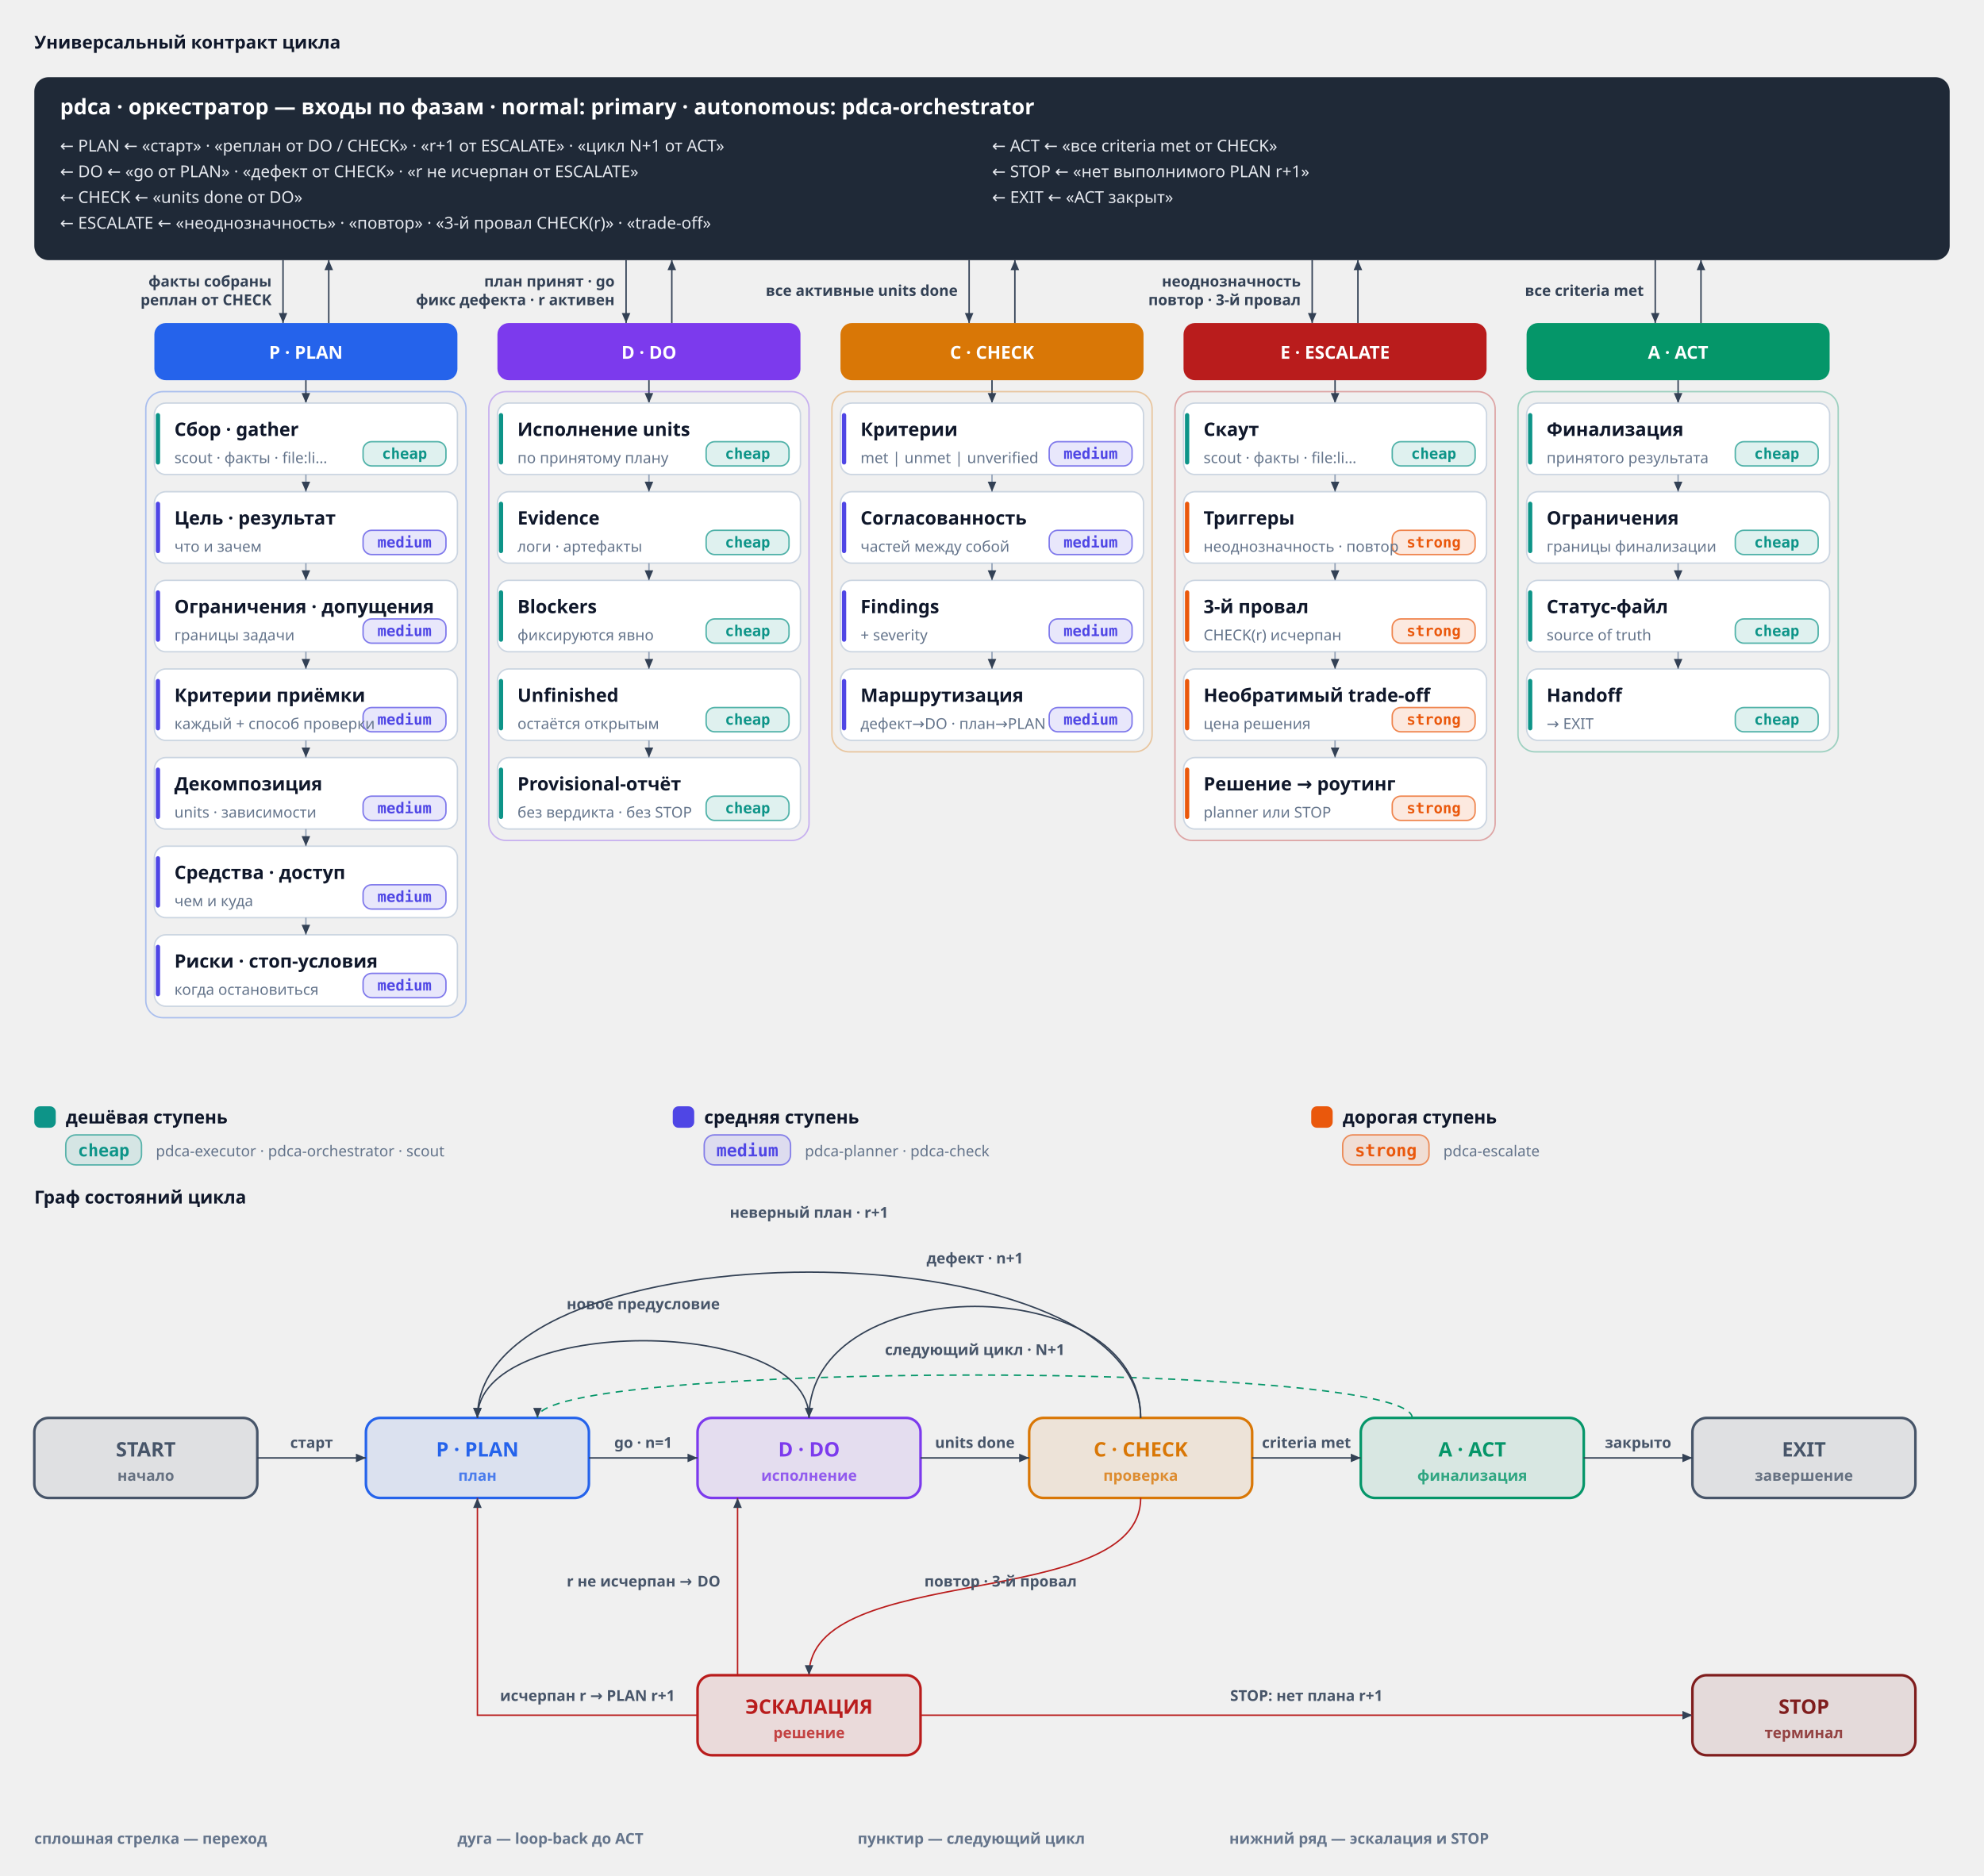
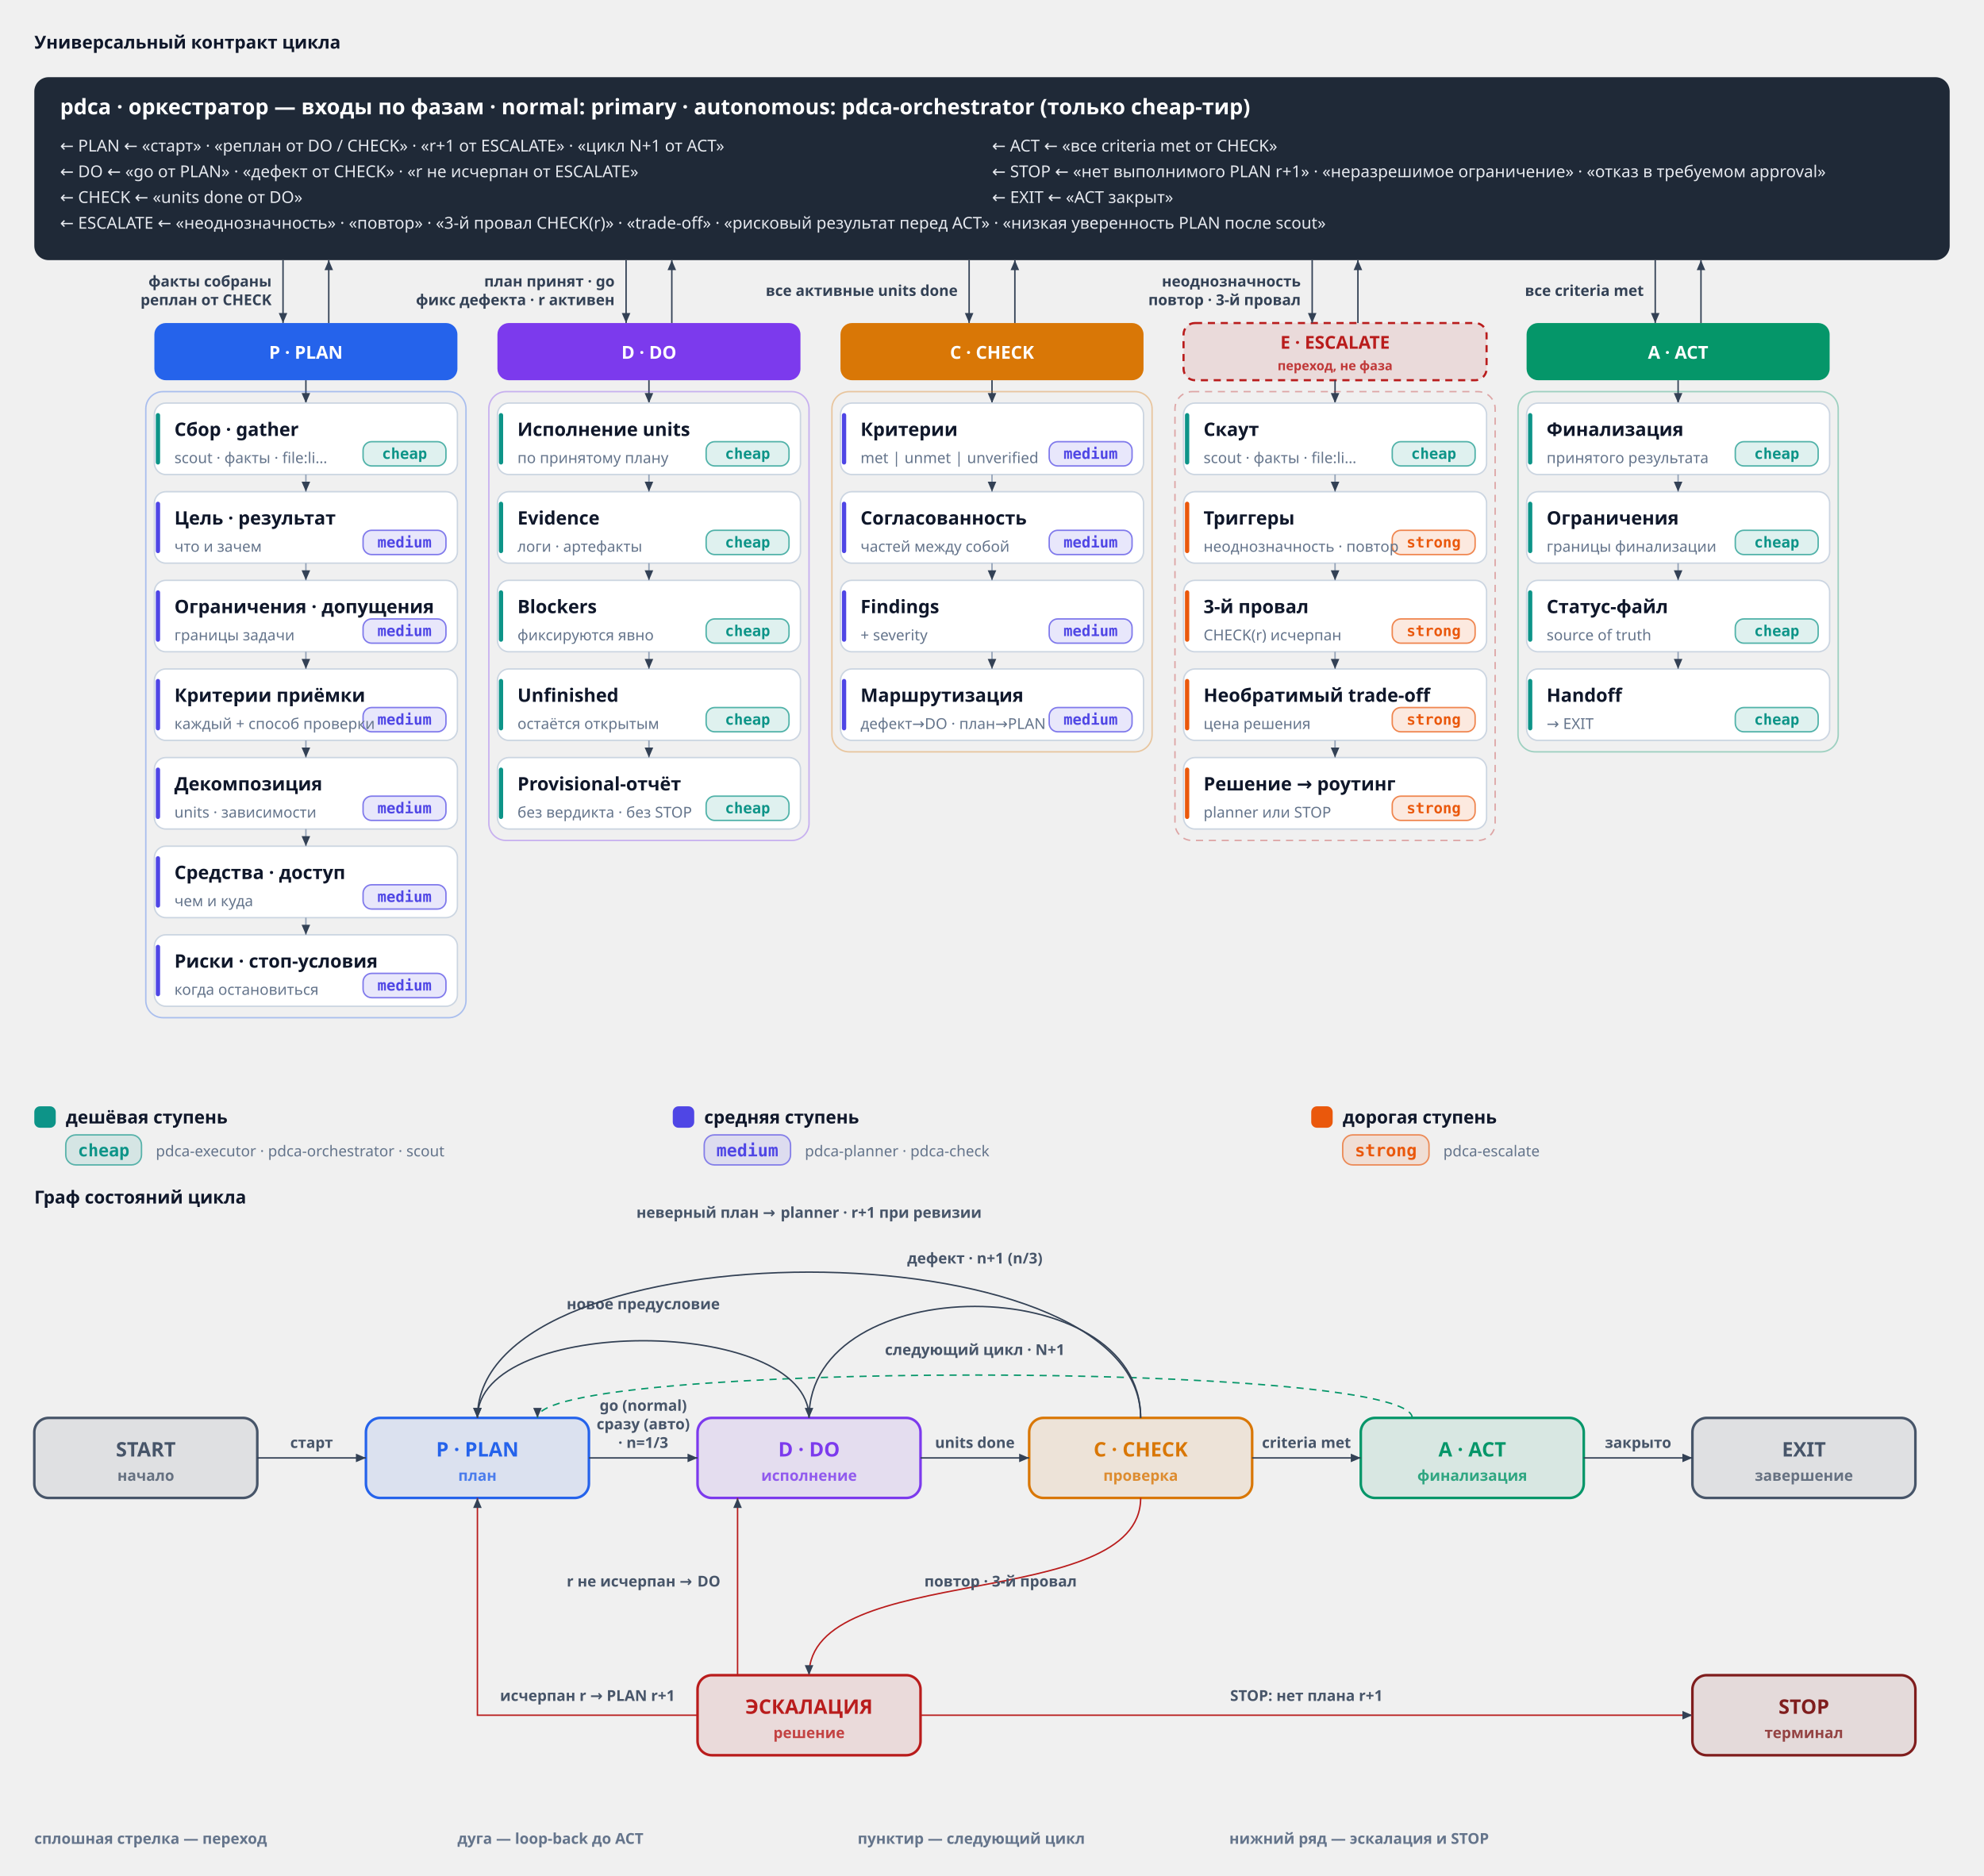
<svg xmlns="http://www.w3.org/2000/svg" viewBox="0 0 1388 1312" width="1388" height="1312" font-family="Segoe UI, system-ui, sans-serif" role="img">
  <defs>
    <marker id="arrow" markerWidth="9" markerHeight="9" refX="7" refY="3" orient="auto">
      <path d="M0,0 L7,3 L0,6 Z" fill="#334155" />
    </marker>
  </defs>
  <style>
.t{font-size:13px;font-weight:600;fill:#0f172a}
.s{font-size:10.5px;fill:#64748b}
.h{font-size:12.5px;font-weight:700;fill:#ffffff}
+ .h2{font-size:12.5px;font-weight:700}
+ .h3{font-size:9px;font-weight:600}
.g{font-size:10.5px;font-weight:600}
.band{fill:#1f2937}
.bt{fill:#ffffff;font-size:15px;font-weight:700}
.ol{fill:#e6e9ef;font-size:11.5px}
.lt{font-size:12.5px;font-weight:700;fill:#0f172a}
.ls{font-size:10.5px;fill:#64748b}
.lm{font-family:ui-monospace,Consolas,Menlo,monospace;font-size:12px;font-weight:700}
.bm{font-family:ui-monospace,Consolas,Menlo,monospace;font-size:10.5px;font-weight:700}
.st{font-size:14px;font-weight:700}
.ss{font-size:10.5px;font-weight:600}
</style>
  <text x="24" y="34" class="lt">Универсальный контракт цикла</text>
  <rect x="24" y="54" width="1340" height="128" rx="10" class="band" />
-   <text x="42" y="80" class="bt">pdca · оркестратор — входы по фазам · normal: primary · autonomous: pdca-orchestrator</text>
+   <text x="42" y="80" class="bt">pdca · оркестратор — входы по фазам · normal: primary · autonomous: pdca-orchestrator (только cheap-тир)</text>
  <text x="42" y="106" class="ol">← PLAN ← «старт» · «реплан от DO / CHECK» · «r+1 от ESCALATE» · «цикл N+1 от ACT»</text>
  <text x="42" y="124" class="ol">← DO ← «go от PLAN» · «дефект от CHECK» · «r не исчерпан от ESCALATE»</text>
  <text x="42" y="142" class="ol">← CHECK ← «units done от DO»</text>
-   <text x="42" y="160" class="ol">← ESCALATE ← «неоднозначность» · «повтор» · «3-й провал CHECK(r)» · «trade-off»</text>
+   <text x="42" y="160" class="ol">← ESCALATE ← «неоднозначность» · «повтор» · «3-й провал CHECK(r)» · «trade-off» · «рисковый результат перед ACT» · «низкая уверенность PLAN после scout»</text>
  <text x="694.0" y="106" class="ol">← ACT ← «все criteria met от CHECK»</text>
-   <text x="694.0" y="124" class="ol">← STOP ← «нет выполнимого PLAN r+1»</text>
+   <text x="694.0" y="124" class="ol">← STOP ← «нет выполнимого PLAN r+1» · «неразрешимое ограничение» · «отказ в требуемом approval»</text>
  <text x="694.0" y="142" class="ol">← EXIT ← «ACT закрыт»</text>
  <rect x="108.0" y="226" width="212" height="40" rx="8" fill="#2563eb" />
-   <text x="214.0" y="251.0" class="h" text-anchor="middle">P · PLAN</text>
+   <text x="214.0" y="251.0" class="h" fill="#ffffff" text-anchor="middle">P · PLAN</text>
  <polyline points="214.0,266 214.0,282" fill="none" stroke="#334155" marker-end="url(#arrow)" />
  <rect x="108.0" y="282" width="212" height="50" rx="8" fill="#ffffff" stroke="#cbd5e1" stroke-width="1" />
  <rect x="109.0" y="289" width="3" height="36" rx="1.5" fill="#0d9488" />
  <rect x="254.0" y="309" width="58" height="17" rx="6" fill="#0d9488" fill-opacity="0.13" stroke="#0d9488" stroke-opacity="0.7" />
  <text x="283.0" y="321.0" class="bm" fill="#0d9488" text-anchor="middle">cheap</text>
  <text x="122.0" y="305" class="t">Сбор · gather</text>
  <text x="122.0" y="324" class="s">scout · факты · file:li…</text>
  <rect x="108.0" y="344" width="212" height="50" rx="8" fill="#ffffff" stroke="#cbd5e1" stroke-width="1" />
  <rect x="109.0" y="351" width="3" height="36" rx="1.5" fill="#4f46e5" />
  <rect x="254.0" y="371" width="58" height="17" rx="6" fill="#4f46e5" fill-opacity="0.13" stroke="#4f46e5" stroke-opacity="0.7" />
  <text x="283.0" y="383.0" class="bm" fill="#4f46e5" text-anchor="middle">medium</text>
  <text x="122.0" y="367" class="t">Цель · результат</text>
  <text x="122.0" y="386" class="s">что и зачем</text>
  <rect x="108.0" y="406" width="212" height="50" rx="8" fill="#ffffff" stroke="#cbd5e1" stroke-width="1" />
  <rect x="109.0" y="413" width="3" height="36" rx="1.5" fill="#4f46e5" />
  <rect x="254.0" y="433" width="58" height="17" rx="6" fill="#4f46e5" fill-opacity="0.13" stroke="#4f46e5" stroke-opacity="0.7" />
  <text x="283.0" y="445.0" class="bm" fill="#4f46e5" text-anchor="middle">medium</text>
  <text x="122.0" y="429" class="t">Ограничения · допущения</text>
  <text x="122.0" y="448" class="s">границы задачи</text>
  <rect x="108.0" y="468" width="212" height="50" rx="8" fill="#ffffff" stroke="#cbd5e1" stroke-width="1" />
  <rect x="109.0" y="475" width="3" height="36" rx="1.5" fill="#4f46e5" />
  <rect x="254.0" y="495" width="58" height="17" rx="6" fill="#4f46e5" fill-opacity="0.13" stroke="#4f46e5" stroke-opacity="0.7" />
  <text x="283.0" y="507.0" class="bm" fill="#4f46e5" text-anchor="middle">medium</text>
  <text x="122.0" y="491" class="t">Критерии приёмки</text>
  <text x="122.0" y="510" class="s">каждый + способ проверки</text>
  <rect x="108.0" y="530" width="212" height="50" rx="8" fill="#ffffff" stroke="#cbd5e1" stroke-width="1" />
  <rect x="109.0" y="537" width="3" height="36" rx="1.5" fill="#4f46e5" />
  <rect x="254.0" y="557" width="58" height="17" rx="6" fill="#4f46e5" fill-opacity="0.13" stroke="#4f46e5" stroke-opacity="0.7" />
  <text x="283.0" y="569.0" class="bm" fill="#4f46e5" text-anchor="middle">medium</text>
  <text x="122.0" y="553" class="t">Декомпозиция</text>
  <text x="122.0" y="572" class="s">units · зависимости</text>
  <rect x="108.0" y="592" width="212" height="50" rx="8" fill="#ffffff" stroke="#cbd5e1" stroke-width="1" />
  <rect x="109.0" y="599" width="3" height="36" rx="1.5" fill="#4f46e5" />
  <rect x="254.0" y="619" width="58" height="17" rx="6" fill="#4f46e5" fill-opacity="0.13" stroke="#4f46e5" stroke-opacity="0.7" />
  <text x="283.0" y="631.0" class="bm" fill="#4f46e5" text-anchor="middle">medium</text>
  <text x="122.0" y="615" class="t">Средства · доступ</text>
  <text x="122.0" y="634" class="s">чем и куда</text>
  <rect x="108.0" y="654" width="212" height="50" rx="8" fill="#ffffff" stroke="#cbd5e1" stroke-width="1" />
  <rect x="109.0" y="661" width="3" height="36" rx="1.5" fill="#4f46e5" />
  <rect x="254.0" y="681" width="58" height="17" rx="6" fill="#4f46e5" fill-opacity="0.13" stroke="#4f46e5" stroke-opacity="0.7" />
  <text x="283.0" y="693.0" class="bm" fill="#4f46e5" text-anchor="middle">medium</text>
  <text x="122.0" y="677" class="t">Риски · стоп-условия</text>
  <text x="122.0" y="696" class="s">когда остановиться</text>
  <polyline points="214.0,332 214.0,344" fill="none" stroke="#94a3b8" marker-end="url(#arrow)" />
  <polyline points="214.0,394 214.0,406" fill="none" stroke="#94a3b8" marker-end="url(#arrow)" />
  <polyline points="214.0,456 214.0,468" fill="none" stroke="#94a3b8" marker-end="url(#arrow)" />
  <polyline points="214.0,518 214.0,530" fill="none" stroke="#94a3b8" marker-end="url(#arrow)" />
  <polyline points="214.0,580 214.0,592" fill="none" stroke="#94a3b8" marker-end="url(#arrow)" />
  <polyline points="214.0,642 214.0,654" fill="none" stroke="#94a3b8" marker-end="url(#arrow)" />
  <rect x="102.0" y="274" width="224" height="438" rx="12" fill="none" stroke="#2563eb" stroke-opacity="0.35" stroke-width="1" />
  <rect x="348.0" y="226" width="212" height="40" rx="8" fill="#7c3aed" />
-   <text x="454.0" y="251.0" class="h" text-anchor="middle">D · DO</text>
+   <text x="454.0" y="251.0" class="h" fill="#ffffff" text-anchor="middle">D · DO</text>
  <polyline points="454.0,266 454.0,282" fill="none" stroke="#334155" marker-end="url(#arrow)" />
  <rect x="348.0" y="282" width="212" height="50" rx="8" fill="#ffffff" stroke="#cbd5e1" stroke-width="1" />
  <rect x="349.0" y="289" width="3" height="36" rx="1.5" fill="#0d9488" />
  <rect x="494.0" y="309" width="58" height="17" rx="6" fill="#0d9488" fill-opacity="0.13" stroke="#0d9488" stroke-opacity="0.7" />
  <text x="523.0" y="321.0" class="bm" fill="#0d9488" text-anchor="middle">cheap</text>
  <text x="362.0" y="305" class="t">Исполнение units</text>
  <text x="362.0" y="324" class="s">по принятому плану</text>
  <rect x="348.0" y="344" width="212" height="50" rx="8" fill="#ffffff" stroke="#cbd5e1" stroke-width="1" />
  <rect x="349.0" y="351" width="3" height="36" rx="1.5" fill="#0d9488" />
  <rect x="494.0" y="371" width="58" height="17" rx="6" fill="#0d9488" fill-opacity="0.13" stroke="#0d9488" stroke-opacity="0.7" />
  <text x="523.0" y="383.0" class="bm" fill="#0d9488" text-anchor="middle">cheap</text>
  <text x="362.0" y="367" class="t">Evidence</text>
  <text x="362.0" y="386" class="s">логи · артефакты</text>
  <rect x="348.0" y="406" width="212" height="50" rx="8" fill="#ffffff" stroke="#cbd5e1" stroke-width="1" />
  <rect x="349.0" y="413" width="3" height="36" rx="1.5" fill="#0d9488" />
  <rect x="494.0" y="433" width="58" height="17" rx="6" fill="#0d9488" fill-opacity="0.13" stroke="#0d9488" stroke-opacity="0.7" />
  <text x="523.0" y="445.0" class="bm" fill="#0d9488" text-anchor="middle">cheap</text>
  <text x="362.0" y="429" class="t">Blockers</text>
  <text x="362.0" y="448" class="s">фиксируются явно</text>
  <rect x="348.0" y="468" width="212" height="50" rx="8" fill="#ffffff" stroke="#cbd5e1" stroke-width="1" />
  <rect x="349.0" y="475" width="3" height="36" rx="1.5" fill="#0d9488" />
  <rect x="494.0" y="495" width="58" height="17" rx="6" fill="#0d9488" fill-opacity="0.13" stroke="#0d9488" stroke-opacity="0.7" />
  <text x="523.0" y="507.0" class="bm" fill="#0d9488" text-anchor="middle">cheap</text>
  <text x="362.0" y="491" class="t">Unfinished</text>
  <text x="362.0" y="510" class="s">остаётся открытым</text>
  <rect x="348.0" y="530" width="212" height="50" rx="8" fill="#ffffff" stroke="#cbd5e1" stroke-width="1" />
  <rect x="349.0" y="537" width="3" height="36" rx="1.5" fill="#0d9488" />
  <rect x="494.0" y="557" width="58" height="17" rx="6" fill="#0d9488" fill-opacity="0.13" stroke="#0d9488" stroke-opacity="0.7" />
  <text x="523.0" y="569.0" class="bm" fill="#0d9488" text-anchor="middle">cheap</text>
  <text x="362.0" y="553" class="t">Provisional-отчёт</text>
  <text x="362.0" y="572" class="s">без вердикта · без STOP</text>
  <polyline points="454.0,332 454.0,344" fill="none" stroke="#94a3b8" marker-end="url(#arrow)" />
  <polyline points="454.0,394 454.0,406" fill="none" stroke="#94a3b8" marker-end="url(#arrow)" />
  <polyline points="454.0,456 454.0,468" fill="none" stroke="#94a3b8" marker-end="url(#arrow)" />
  <polyline points="454.0,518 454.0,530" fill="none" stroke="#94a3b8" marker-end="url(#arrow)" />
  <rect x="342.0" y="274" width="224" height="314" rx="12" fill="none" stroke="#7c3aed" stroke-opacity="0.35" stroke-width="1" />
  <rect x="588.0" y="226" width="212" height="40" rx="8" fill="#d97706" />
-   <text x="694.0" y="251.0" class="h" text-anchor="middle">C · CHECK</text>
+   <text x="694.0" y="251.0" class="h" fill="#ffffff" text-anchor="middle">C · CHECK</text>
  <polyline points="694.0,266 694.0,282" fill="none" stroke="#334155" marker-end="url(#arrow)" />
  <rect x="588.0" y="282" width="212" height="50" rx="8" fill="#ffffff" stroke="#cbd5e1" stroke-width="1" />
  <rect x="589.0" y="289" width="3" height="36" rx="1.5" fill="#4f46e5" />
  <rect x="734.0" y="309" width="58" height="17" rx="6" fill="#4f46e5" fill-opacity="0.13" stroke="#4f46e5" stroke-opacity="0.7" />
  <text x="763.0" y="321.0" class="bm" fill="#4f46e5" text-anchor="middle">medium</text>
  <text x="602.0" y="305" class="t">Критерии</text>
  <text x="602.0" y="324" class="s">met | unmet | unverified</text>
  <rect x="588.0" y="344" width="212" height="50" rx="8" fill="#ffffff" stroke="#cbd5e1" stroke-width="1" />
  <rect x="589.0" y="351" width="3" height="36" rx="1.5" fill="#4f46e5" />
  <rect x="734.0" y="371" width="58" height="17" rx="6" fill="#4f46e5" fill-opacity="0.13" stroke="#4f46e5" stroke-opacity="0.7" />
  <text x="763.0" y="383.0" class="bm" fill="#4f46e5" text-anchor="middle">medium</text>
  <text x="602.0" y="367" class="t">Согласованность</text>
  <text x="602.0" y="386" class="s">частей между собой</text>
  <rect x="588.0" y="406" width="212" height="50" rx="8" fill="#ffffff" stroke="#cbd5e1" stroke-width="1" />
  <rect x="589.0" y="413" width="3" height="36" rx="1.5" fill="#4f46e5" />
  <rect x="734.0" y="433" width="58" height="17" rx="6" fill="#4f46e5" fill-opacity="0.13" stroke="#4f46e5" stroke-opacity="0.7" />
  <text x="763.0" y="445.0" class="bm" fill="#4f46e5" text-anchor="middle">medium</text>
  <text x="602.0" y="429" class="t">Findings</text>
  <text x="602.0" y="448" class="s">+ severity</text>
  <rect x="588.0" y="468" width="212" height="50" rx="8" fill="#ffffff" stroke="#cbd5e1" stroke-width="1" />
  <rect x="589.0" y="475" width="3" height="36" rx="1.5" fill="#4f46e5" />
  <rect x="734.0" y="495" width="58" height="17" rx="6" fill="#4f46e5" fill-opacity="0.13" stroke="#4f46e5" stroke-opacity="0.7" />
  <text x="763.0" y="507.0" class="bm" fill="#4f46e5" text-anchor="middle">medium</text>
  <text x="602.0" y="491" class="t">Маршрутизация</text>
  <text x="602.0" y="510" class="s">дефект→DO · план→PLAN</text>
  <polyline points="694.0,332 694.0,344" fill="none" stroke="#94a3b8" marker-end="url(#arrow)" />
  <polyline points="694.0,394 694.0,406" fill="none" stroke="#94a3b8" marker-end="url(#arrow)" />
  <polyline points="694.0,456 694.0,468" fill="none" stroke="#94a3b8" marker-end="url(#arrow)" />
  <rect x="582.0" y="274" width="224" height="252" rx="12" fill="none" stroke="#d97706" stroke-opacity="0.35" stroke-width="1" />
-   <rect x="828.0" y="226" width="212" height="40" rx="8" fill="#b91c1c" />
-   <text x="934.0" y="251.0" class="h" text-anchor="middle">E · ESCALATE</text>
+   <rect x="828.0" y="226" width="212" height="40" rx="8" fill="#b91c1c" fill-opacity="0.10" stroke="#b91c1c" stroke-width="1.5" stroke-dasharray="5,4" />
+   <text x="934.0" y="244.0" class="h2" fill="#b91c1c" text-anchor="middle">E · ESCALATE</text>
+   <text x="934.0" y="259.0" class="h3" fill="#b91c1c" opacity="0.85" text-anchor="middle">переход, не фаза</text>
  <polyline points="934.0,266 934.0,282" fill="none" stroke="#334155" marker-end="url(#arrow)" />
  <rect x="828.0" y="282" width="212" height="50" rx="8" fill="#ffffff" stroke="#cbd5e1" stroke-width="1" />
  <rect x="829.0" y="289" width="3" height="36" rx="1.5" fill="#0d9488" />
  <rect x="974.0" y="309" width="58" height="17" rx="6" fill="#0d9488" fill-opacity="0.13" stroke="#0d9488" stroke-opacity="0.7" />
  <text x="1003.0" y="321.0" class="bm" fill="#0d9488" text-anchor="middle">cheap</text>
  <text x="842.0" y="305" class="t">Скаут</text>
  <text x="842.0" y="324" class="s">scout · факты · file:li…</text>
  <rect x="828.0" y="344" width="212" height="50" rx="8" fill="#ffffff" stroke="#cbd5e1" stroke-width="1" />
  <rect x="829.0" y="351" width="3" height="36" rx="1.5" fill="#ea580c" />
  <rect x="974.0" y="371" width="58" height="17" rx="6" fill="#ea580c" fill-opacity="0.13" stroke="#ea580c" stroke-opacity="0.7" />
  <text x="1003.0" y="383.0" class="bm" fill="#ea580c" text-anchor="middle">strong</text>
  <text x="842.0" y="367" class="t">Триггеры</text>
  <text x="842.0" y="386" class="s">неоднозначность · повтор</text>
  <rect x="828.0" y="406" width="212" height="50" rx="8" fill="#ffffff" stroke="#cbd5e1" stroke-width="1" />
  <rect x="829.0" y="413" width="3" height="36" rx="1.5" fill="#ea580c" />
  <rect x="974.0" y="433" width="58" height="17" rx="6" fill="#ea580c" fill-opacity="0.13" stroke="#ea580c" stroke-opacity="0.7" />
  <text x="1003.0" y="445.0" class="bm" fill="#ea580c" text-anchor="middle">strong</text>
  <text x="842.0" y="429" class="t">3-й провал</text>
  <text x="842.0" y="448" class="s">CHECK(r) исчерпан</text>
  <rect x="828.0" y="468" width="212" height="50" rx="8" fill="#ffffff" stroke="#cbd5e1" stroke-width="1" />
  <rect x="829.0" y="475" width="3" height="36" rx="1.5" fill="#ea580c" />
  <rect x="974.0" y="495" width="58" height="17" rx="6" fill="#ea580c" fill-opacity="0.13" stroke="#ea580c" stroke-opacity="0.7" />
  <text x="1003.0" y="507.0" class="bm" fill="#ea580c" text-anchor="middle">strong</text>
  <text x="842.0" y="491" class="t">Необратимый trade-off</text>
  <text x="842.0" y="510" class="s">цена решения</text>
  <rect x="828.0" y="530" width="212" height="50" rx="8" fill="#ffffff" stroke="#cbd5e1" stroke-width="1" />
  <rect x="829.0" y="537" width="3" height="36" rx="1.5" fill="#ea580c" />
  <rect x="974.0" y="557" width="58" height="17" rx="6" fill="#ea580c" fill-opacity="0.13" stroke="#ea580c" stroke-opacity="0.7" />
  <text x="1003.0" y="569.0" class="bm" fill="#ea580c" text-anchor="middle">strong</text>
  <text x="842.0" y="553" class="t">Решение → роутинг</text>
  <text x="842.0" y="572" class="s">planner или STOP</text>
  <polyline points="934.0,332 934.0,344" fill="none" stroke="#94a3b8" marker-end="url(#arrow)" />
  <polyline points="934.0,394 934.0,406" fill="none" stroke="#94a3b8" marker-end="url(#arrow)" />
  <polyline points="934.0,456 934.0,468" fill="none" stroke="#94a3b8" marker-end="url(#arrow)" />
  <polyline points="934.0,518 934.0,530" fill="none" stroke="#94a3b8" marker-end="url(#arrow)" />
-   <rect x="822.0" y="274" width="224" height="314" rx="12" fill="none" stroke="#b91c1c" stroke-opacity="0.35" stroke-width="1" />
+   <rect x="822.0" y="274" width="224" height="314" rx="12" fill="none" stroke="#b91c1c" stroke-opacity="0.35" stroke-width="1" stroke-dasharray="5,4" />
  <rect x="1068.0" y="226" width="212" height="40" rx="8" fill="#059669" />
-   <text x="1174.0" y="251.0" class="h" text-anchor="middle">A · ACT</text>
+   <text x="1174.0" y="251.0" class="h" fill="#ffffff" text-anchor="middle">A · ACT</text>
  <polyline points="1174.0,266 1174.0,282" fill="none" stroke="#334155" marker-end="url(#arrow)" />
  <rect x="1068.0" y="282" width="212" height="50" rx="8" fill="#ffffff" stroke="#cbd5e1" stroke-width="1" />
  <rect x="1069.0" y="289" width="3" height="36" rx="1.5" fill="#0d9488" />
  <rect x="1214.0" y="309" width="58" height="17" rx="6" fill="#0d9488" fill-opacity="0.13" stroke="#0d9488" stroke-opacity="0.7" />
  <text x="1243.0" y="321.0" class="bm" fill="#0d9488" text-anchor="middle">cheap</text>
  <text x="1082.0" y="305" class="t">Финализация</text>
  <text x="1082.0" y="324" class="s">принятого результата</text>
  <rect x="1068.0" y="344" width="212" height="50" rx="8" fill="#ffffff" stroke="#cbd5e1" stroke-width="1" />
  <rect x="1069.0" y="351" width="3" height="36" rx="1.5" fill="#0d9488" />
  <rect x="1214.0" y="371" width="58" height="17" rx="6" fill="#0d9488" fill-opacity="0.13" stroke="#0d9488" stroke-opacity="0.7" />
  <text x="1243.0" y="383.0" class="bm" fill="#0d9488" text-anchor="middle">cheap</text>
  <text x="1082.0" y="367" class="t">Ограничения</text>
  <text x="1082.0" y="386" class="s">границы финализации</text>
  <rect x="1068.0" y="406" width="212" height="50" rx="8" fill="#ffffff" stroke="#cbd5e1" stroke-width="1" />
  <rect x="1069.0" y="413" width="3" height="36" rx="1.5" fill="#0d9488" />
  <rect x="1214.0" y="433" width="58" height="17" rx="6" fill="#0d9488" fill-opacity="0.13" stroke="#0d9488" stroke-opacity="0.7" />
  <text x="1243.0" y="445.0" class="bm" fill="#0d9488" text-anchor="middle">cheap</text>
  <text x="1082.0" y="429" class="t">Статус-файл</text>
  <text x="1082.0" y="448" class="s">source of truth</text>
  <rect x="1068.0" y="468" width="212" height="50" rx="8" fill="#ffffff" stroke="#cbd5e1" stroke-width="1" />
  <rect x="1069.0" y="475" width="3" height="36" rx="1.5" fill="#0d9488" />
  <rect x="1214.0" y="495" width="58" height="17" rx="6" fill="#0d9488" fill-opacity="0.13" stroke="#0d9488" stroke-opacity="0.7" />
  <text x="1243.0" y="507.0" class="bm" fill="#0d9488" text-anchor="middle">cheap</text>
  <text x="1082.0" y="491" class="t">Handoff</text>
  <text x="1082.0" y="510" class="s">→ EXIT</text>
  <polyline points="1174.0,332 1174.0,344" fill="none" stroke="#94a3b8" marker-end="url(#arrow)" />
  <polyline points="1174.0,394 1174.0,406" fill="none" stroke="#94a3b8" marker-end="url(#arrow)" />
  <polyline points="1174.0,456 1174.0,468" fill="none" stroke="#94a3b8" marker-end="url(#arrow)" />
  <rect x="1062.0" y="274" width="224" height="252" rx="12" fill="none" stroke="#059669" stroke-opacity="0.35" stroke-width="1" />
  <polyline points="198.0,182 198.0,226" fill="none" stroke="#334155" data-edge-id="dispatch_p" marker-end="url(#arrow)" />
  <text x="190.0" y="200.5" class="g" fill="#334155" text-anchor="end">факты собраны</text>
  <text x="190.0" y="213.5" class="g" fill="#334155" text-anchor="end">реплан от CHECK</text>
  <polyline points="230.0,226 230.0,182" fill="none" stroke="#334155" data-edge-id="return_p" marker-end="url(#arrow)" />
  <polyline points="438.0,182 438.0,226" fill="none" stroke="#334155" data-edge-id="dispatch_d" marker-end="url(#arrow)" />
  <text x="430.0" y="200.5" class="g" fill="#334155" text-anchor="end">план принят · go</text>
  <text x="430.0" y="213.5" class="g" fill="#334155" text-anchor="end">фикс дефекта · r активен</text>
  <polyline points="470.0,226 470.0,182" fill="none" stroke="#334155" data-edge-id="return_d" marker-end="url(#arrow)" />
  <polyline points="678.0,182 678.0,226" fill="none" stroke="#334155" data-edge-id="dispatch_c" marker-end="url(#arrow)" />
  <text x="670.0" y="207.0" class="g" fill="#334155" text-anchor="end">все активные units done</text>
  <polyline points="710.0,226 710.0,182" fill="none" stroke="#334155" data-edge-id="return_c" marker-end="url(#arrow)" />
  <polyline points="918.0,182 918.0,226" fill="none" stroke="#334155" data-edge-id="dispatch_e" marker-end="url(#arrow)" />
  <text x="910.0" y="200.5" class="g" fill="#334155" text-anchor="end">неоднозначность</text>
  <text x="910.0" y="213.5" class="g" fill="#334155" text-anchor="end">повтор · 3-й провал</text>
  <polyline points="950.0,226 950.0,182" fill="none" stroke="#334155" data-edge-id="return_e" marker-end="url(#arrow)" />
  <polyline points="1158.0,182 1158.0,226" fill="none" stroke="#334155" data-edge-id="dispatch_a" marker-end="url(#arrow)" />
  <text x="1150.0" y="207.0" class="g" fill="#334155" text-anchor="end">все criteria met</text>
  <polyline points="1190.0,226 1190.0,182" fill="none" stroke="#334155" data-edge-id="return_a" marker-end="url(#arrow)" />
  <rect x="24.0" y="774" width="15" height="15" rx="4" fill="#0d9488" />
  <text x="46.0" y="786" class="lt">дешёвая ступень</text>
  <rect x="46.0" y="794" width="53.0" height="21" rx="7" fill="#0d9488" fill-opacity="0.12" stroke="#0d9488" stroke-opacity="0.65" />
  <text x="72.5" y="809" class="lm" fill="#0d9488" text-anchor="middle">cheap</text>
  <text x="109.0" y="809" class="ls">pdca-executor · pdca-orchestrator · scout</text>
  <rect x="470.667" y="774" width="15" height="15" rx="4" fill="#4f46e5" />
  <text x="492.667" y="786" class="lt">средняя ступень</text>
  <rect x="492.667" y="794" width="60.4" height="21" rx="7" fill="#4f46e5" fill-opacity="0.12" stroke="#4f46e5" stroke-opacity="0.65" />
  <text x="522.867" y="809" class="lm" fill="#4f46e5" text-anchor="middle">medium</text>
  <text x="563.067" y="809" class="ls">pdca-planner · pdca-check</text>
  <rect x="917.333" y="774" width="15" height="15" rx="4" fill="#ea580c" />
  <text x="939.333" y="786" class="lt">дорогая ступень</text>
  <rect x="939.333" y="794" width="60.4" height="21" rx="7" fill="#ea580c" fill-opacity="0.12" stroke="#ea580c" stroke-opacity="0.65" />
  <text x="969.533" y="809" class="lm" fill="#ea580c" text-anchor="middle">strong</text>
  <text x="1009.733" y="809" class="ls">pdca-escalate</text>
  <text x="24" y="842" class="lt">Граф состояний цикла</text>
  <rect x="24" y="992" width="156" height="56" rx="10" fill="#475569" fill-opacity="0.10" stroke="#475569" stroke-width="1.8" data-node-id="START" />
  <text x="102.0" y="1019.0" class="st" fill="#475569" text-anchor="middle">START</text>
  <text x="102.0" y="1036.0" class="ss" fill="#475569" text-anchor="middle" opacity="0.8">начало</text>
  <rect x="256" y="992" width="156" height="56" rx="10" fill="#2563eb" fill-opacity="0.10" stroke="#2563eb" stroke-width="1.8" data-node-id="PLAN" />
  <text x="334.0" y="1019.0" class="st" fill="#2563eb" text-anchor="middle">P · PLAN</text>
  <text x="334.0" y="1036.0" class="ss" fill="#2563eb" text-anchor="middle" opacity="0.8">план</text>
  <rect x="488" y="992" width="156" height="56" rx="10" fill="#7c3aed" fill-opacity="0.10" stroke="#7c3aed" stroke-width="1.8" data-node-id="DO" />
  <text x="566.0" y="1019.0" class="st" fill="#7c3aed" text-anchor="middle">D · DO</text>
  <text x="566.0" y="1036.0" class="ss" fill="#7c3aed" text-anchor="middle" opacity="0.8">исполнение</text>
  <rect x="720" y="992" width="156" height="56" rx="10" fill="#d97706" fill-opacity="0.10" stroke="#d97706" stroke-width="1.8" data-node-id="CHECK" />
  <text x="798.0" y="1019.0" class="st" fill="#d97706" text-anchor="middle">C · CHECK</text>
  <text x="798.0" y="1036.0" class="ss" fill="#d97706" text-anchor="middle" opacity="0.8">проверка</text>
  <rect x="952" y="992" width="156" height="56" rx="10" fill="#059669" fill-opacity="0.10" stroke="#059669" stroke-width="1.8" data-node-id="ACT" />
  <text x="1030.0" y="1019.0" class="st" fill="#059669" text-anchor="middle">A · ACT</text>
  <text x="1030.0" y="1036.0" class="ss" fill="#059669" text-anchor="middle" opacity="0.8">финализация</text>
  <rect x="1184" y="992" width="156" height="56" rx="10" fill="#475569" fill-opacity="0.10" stroke="#475569" stroke-width="1.8" data-node-id="EXIT" />
  <text x="1262.0" y="1019.0" class="st" fill="#475569" text-anchor="middle">EXIT</text>
  <text x="1262.0" y="1036.0" class="ss" fill="#475569" text-anchor="middle" opacity="0.8">завершение</text>
  <polyline points="180,1020.0 256,1020.0" fill="none" stroke="#334155" data-edge-id="start_plan" marker-end="url(#arrow)" />
  <text x="218.0" y="1013.0" class="g" fill="#475569" text-anchor="middle">старт</text>
  <polyline points="412,1020.0 488,1020.0" fill="none" stroke="#334155" data-edge-id="plan_do" marker-end="url(#arrow)" />
-   <text x="450.0" y="1013.0" class="g" fill="#475569" text-anchor="middle">go · n=1</text>
+   <text x="450.0" y="987.0" class="g" fill="#475569" text-anchor="middle">go (normal)</text>
+   <text x="450.0" y="1000.0" class="g" fill="#475569" text-anchor="middle">сразу (авто)</text>
+   <text x="450.0" y="1013.0" class="g" fill="#475569" text-anchor="middle">· n=1/3</text>
  <polyline points="644,1020.0 720,1020.0" fill="none" stroke="#334155" data-edge-id="do_check" marker-end="url(#arrow)" />
  <text x="682.0" y="1013.0" class="g" fill="#475569" text-anchor="middle">units done</text>
  <polyline points="876,1020.0 952,1020.0" fill="none" stroke="#334155" data-edge-id="check_act" marker-end="url(#arrow)" />
  <text x="914.0" y="1013.0" class="g" fill="#475569" text-anchor="middle">criteria met</text>
  <polyline points="1108,1020.0 1184,1020.0" fill="none" stroke="#334155" data-edge-id="act_exit" marker-end="url(#arrow)" />
  <text x="1146.0" y="1013.0" class="g" fill="#475569" text-anchor="middle">закрыто</text>
  <path d="M988,992 C988,952 376,952 376,992" fill="none" stroke="#059669" stroke-dasharray="5,4" data-edge-id="act_plan" marker-end="url(#arrow)" />
  <text x="682" y="948" class="g" fill="#475569" text-anchor="middle">следующий цикл · N+1</text>
  <path d="M566,992 C566,920 334,920 334,992" fill="none" stroke="#334155" data-edge-id="do_plan_blocker" marker-end="url(#arrow)" />
  <text x="450" y="916" class="g" fill="#475569" text-anchor="middle">новое предусловие</text>
  <path d="M798,992 C798,888 566,888 566,992" fill="none" stroke="#334155" data-edge-id="check_do_defect" marker-end="url(#arrow)" />
-   <text x="682" y="884" class="g" fill="#475569" text-anchor="middle">дефект · n+1</text>
+   <text x="682" y="884" class="g" fill="#475569" text-anchor="middle">дефект · n+1 (n/3)</text>
  <path d="M798,992 C798,856 334,856 334,992" fill="none" stroke="#334155" data-edge-id="check_plan_replan" marker-end="url(#arrow)" />
-   <text x="566" y="852" class="g" fill="#475569" text-anchor="middle">неверный план · r+1</text>
+   <text x="566" y="852" class="g" fill="#475569" text-anchor="middle">неверный план → planner · r+1 при ревизии</text>
  <rect x="488" y="1172" width="156" height="56" rx="10" fill="#b91c1c" fill-opacity="0.10" stroke="#b91c1c" stroke-width="1.8" data-node-id="ESCALATE" />
  <text x="566.0" y="1199.0" class="st" fill="#b91c1c" text-anchor="middle">ЭСКАЛАЦИЯ</text>
  <text x="566.0" y="1216.0" class="ss" fill="#b91c1c" text-anchor="middle" opacity="0.8">решение</text>
  <rect x="1184" y="1172" width="156" height="56" rx="10" fill="#7f1d1d" fill-opacity="0.10" stroke="#7f1d1d" stroke-width="1.8" data-node-id="STOP" />
  <text x="1262.0" y="1199.0" class="st" fill="#7f1d1d" text-anchor="middle">STOP</text>
  <text x="1262.0" y="1216.0" class="ss" fill="#7f1d1d" text-anchor="middle" opacity="0.8">терминал</text>
  <path d="M798,1048 C798,1128 566,1092 566,1172" fill="none" stroke="#b91c1c" data-edge-id="check_escalate" marker-end="url(#arrow)" />
  <text x="700" y="1110.0" class="g" fill="#475569" text-anchor="middle">повтор · 3-й провал</text>
  <polyline points="516,1172 516,1048" fill="none" stroke="#b91c1c" data-edge-id="escalate_do" marker-end="url(#arrow)" />
  <text x="504" y="1110.0" class="g" fill="#475569" text-anchor="end">r не исчерпан → DO</text>
  <polyline points="488,1200.0 334,1200.0 334,1048" fill="none" stroke="#b91c1c" data-edge-id="escalate_plan" marker-end="url(#arrow)" />
  <text x="411" y="1190.0" class="g" fill="#475569" text-anchor="middle">исчерпан r → PLAN r+1</text>
  <polyline points="644,1200.0 1184,1200.0" fill="none" stroke="#b91c1c" data-edge-id="escalate_stop" marker-end="url(#arrow)" />
  <text x="914" y="1190.0" class="g" fill="#475569" text-anchor="middle">STOP: нет плана r+1</text>
  <text x="24" y="1290" class="g" fill="#64748b" text-anchor="start">сплошная стрелка — переход</text>
  <text x="320" y="1290" class="g" fill="#64748b" text-anchor="start">дуга — loop-back до ACT</text>
  <text x="600" y="1290" class="g" fill="#64748b" text-anchor="start">пунктир — следующий цикл</text>
  <text x="860" y="1290" class="g" fill="#64748b" text-anchor="start">нижний ряд — эскалация и STOP</text>
</svg>
